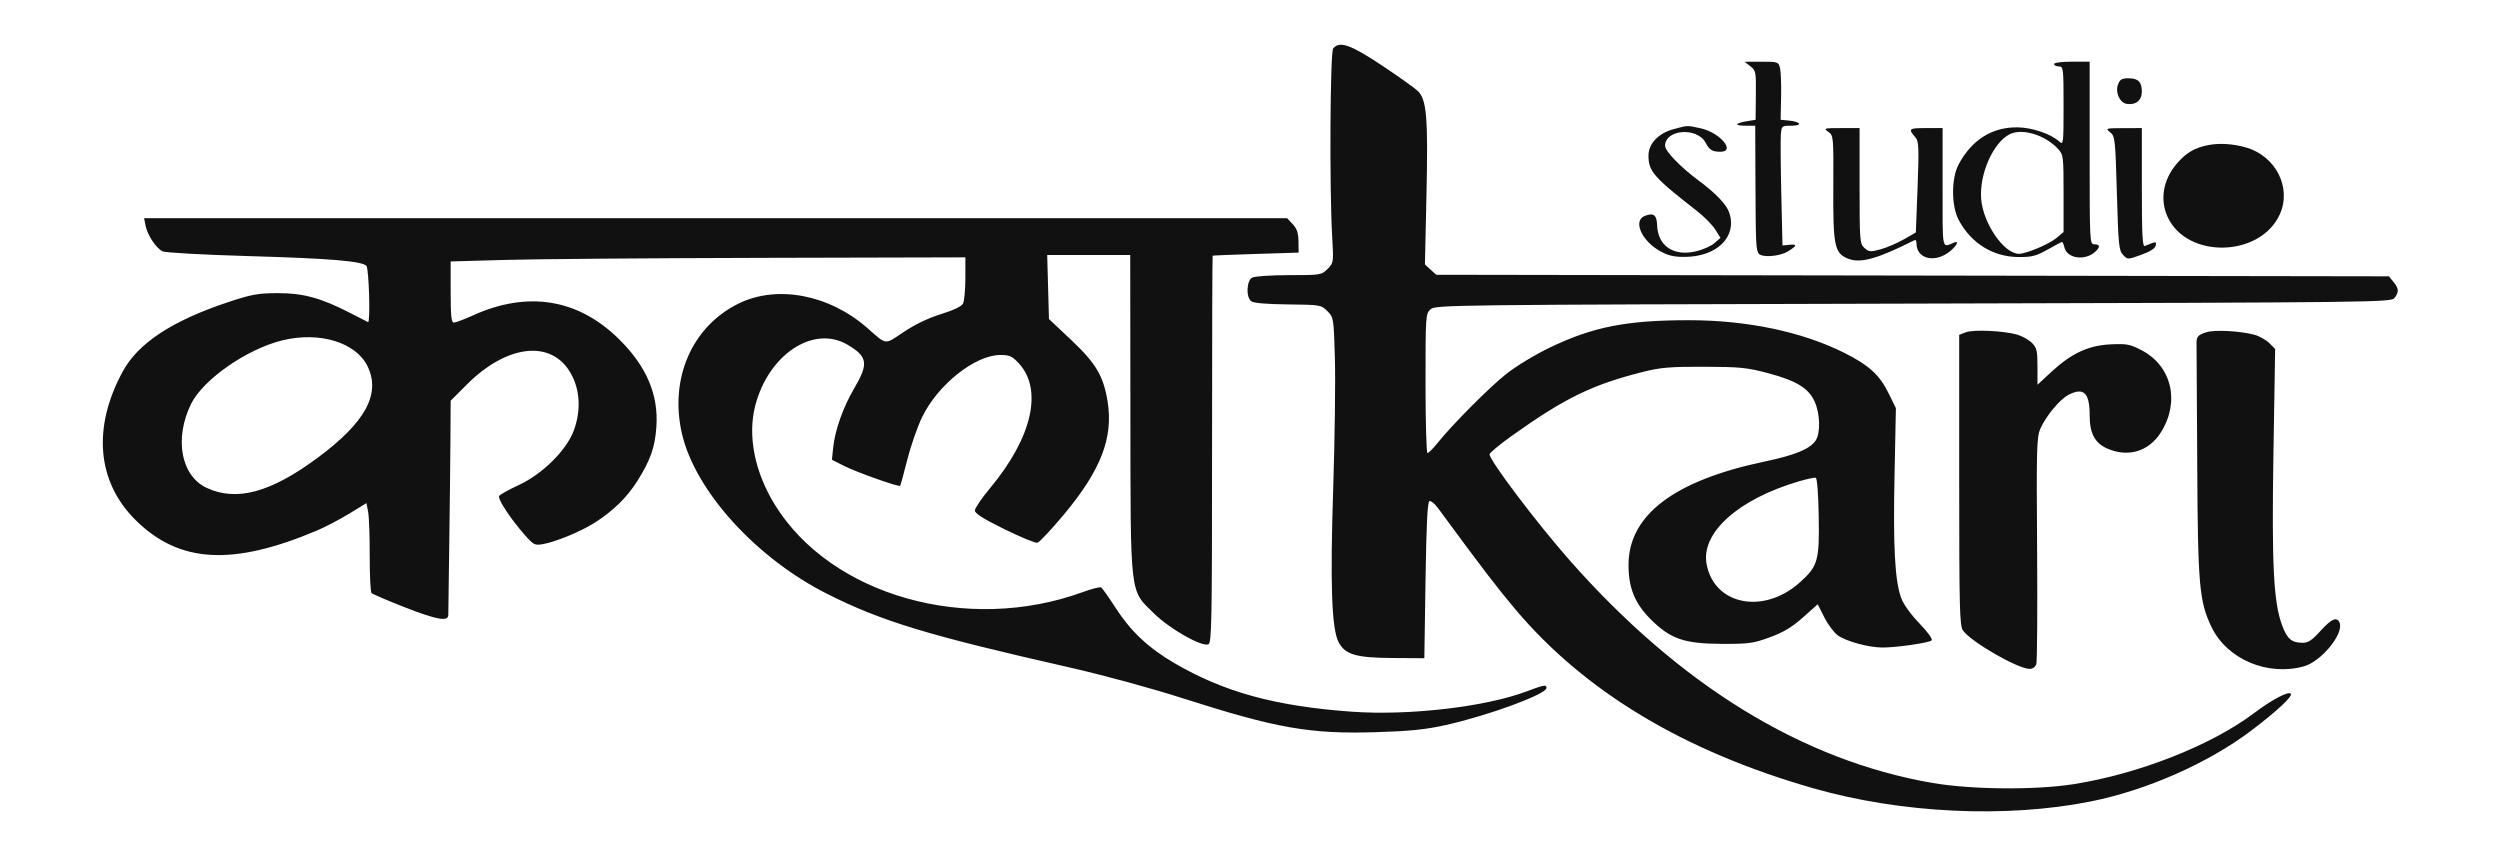
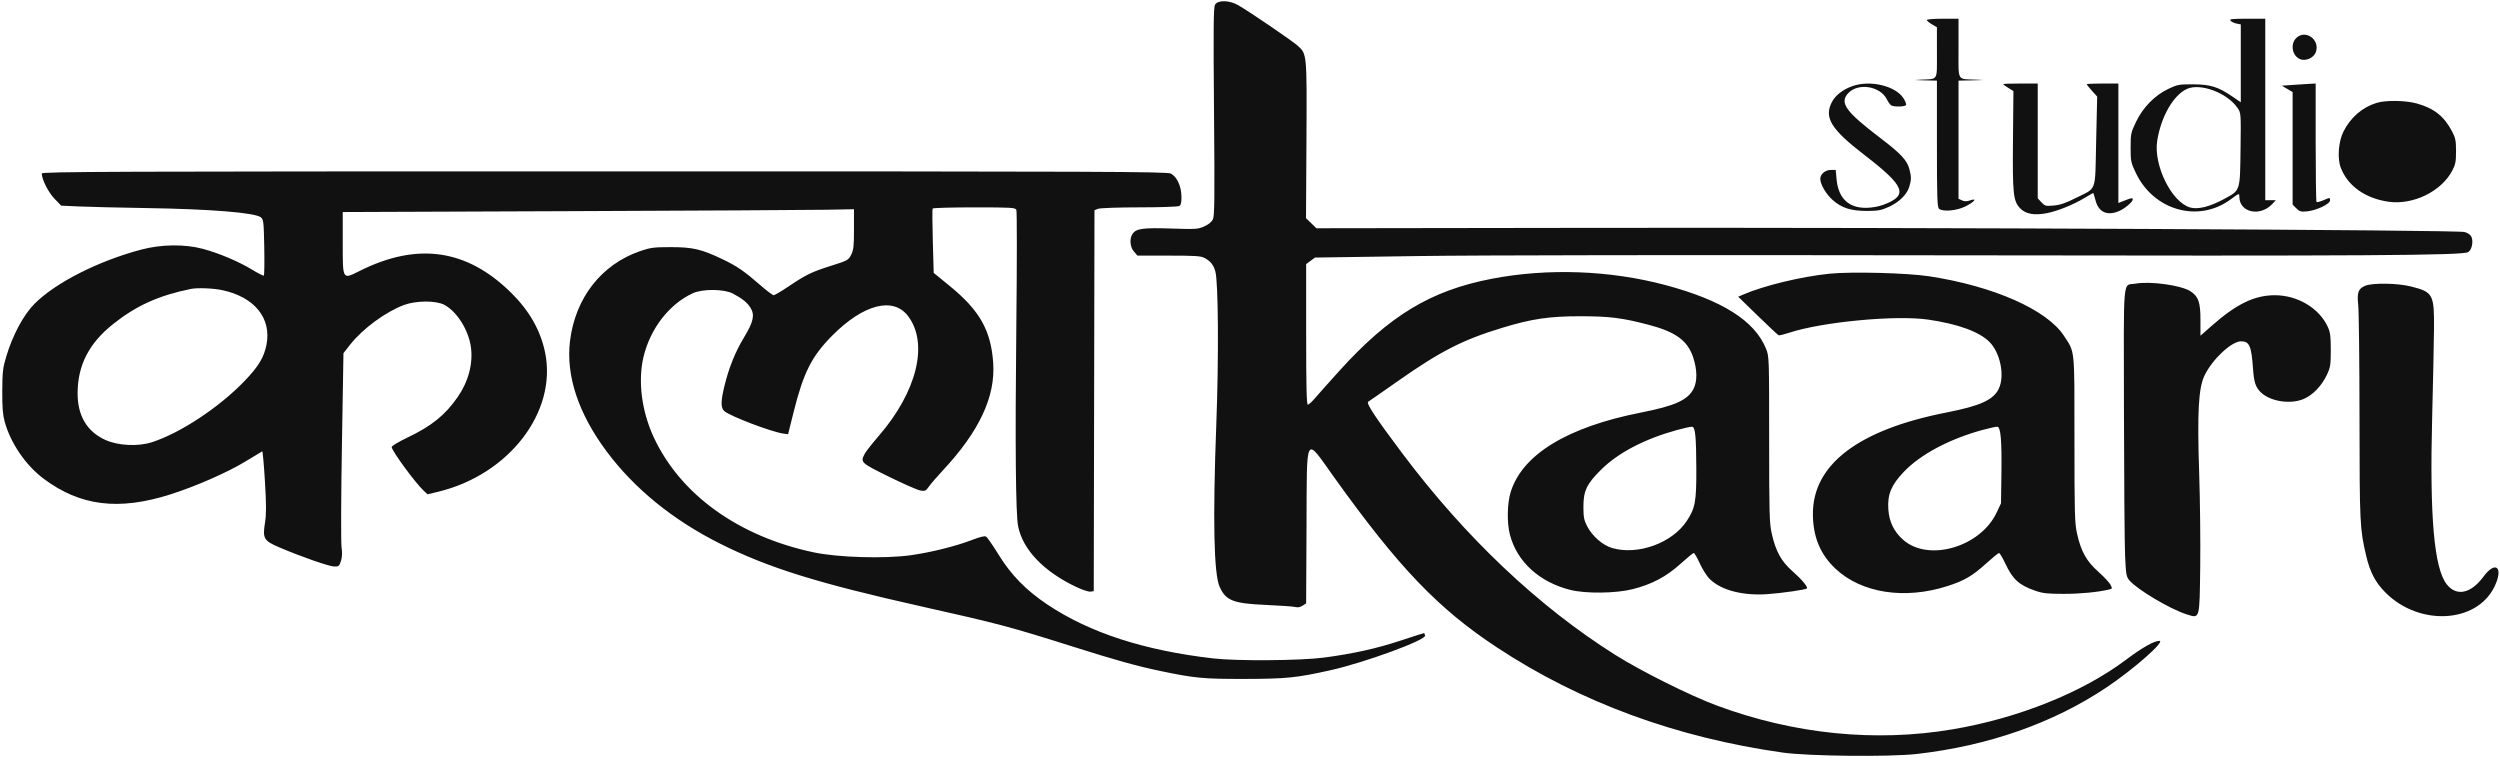
- <svg xmlns="http://www.w3.org/2000/svg" width="1054" height="361" viewBox="0 0 1054 361" version="1.1">
-   <path d="M 562.071 20.414 C 560.778 21.973, 560.466 79.244, 561.640 99.654 C 562.277 110.713, 562.260 110.831, 559.686 113.404 C 557.147 115.944, 556.799 116, 543.480 116 C 535.994 116, 528.998 116.466, 527.934 117.035 C 525.558 118.307, 525.234 125.120, 527.462 126.969 C 528.433 127.774, 533.638 128.236, 542.940 128.341 C 556.697 128.497, 557.005 128.549, 559.623 131.168 C 562.262 133.807, 562.296 134.022, 562.791 151.168 C 563.067 160.701, 562.744 185.375, 562.073 206 C 560.765 246.223, 561.422 265.047, 564.329 270.669 C 567.064 275.958, 571.653 277.324, 587 277.418 L 600.500 277.500 601 244.583 C 601.360 220.910, 601.825 211.557, 602.659 211.280 C 603.296 211.068, 604.910 212.380, 606.246 214.197 C 625.053 239.771, 630.725 247.193, 638.843 256.845 C 668.024 291.540, 709.987 316.753, 764.500 332.343 C 801.499 342.925, 845.793 345.023, 881.500 337.886 C 904.979 333.193, 930.926 321.749, 949 308.116 C 959.844 299.937, 966.791 293.458, 965.790 292.456 C 964.684 291.351, 957.790 295.009, 950.180 300.740 C 932.211 314.271, 901.548 326.325, 874.192 330.610 C 857.971 333.151, 831.037 332.907, 814.619 330.070 C 759.800 320.599, 708.034 288.780, 661.573 236 C 647.760 220.308, 628 194.146, 628 191.549 C 628 190.933, 632.163 187.463, 637.250 183.837 C 659.857 167.724, 671.275 162.164, 692.935 156.723 C 700.091 154.926, 704.297 154.581, 718.500 154.627 C 733.615 154.675, 736.601 154.975, 745.434 157.330 C 757.376 160.513, 762.474 163.628, 765.057 169.316 C 767.391 174.457, 767.580 182.727, 765.434 185.791 C 762.916 189.385, 756.794 191.884, 743.793 194.624 C 705.834 202.625, 686.677 217.150, 686.586 238 C 686.543 247.777, 689.209 254.369, 695.917 261.077 C 704.230 269.390, 710.042 271.395, 726 271.454 C 737.322 271.496, 739.228 271.232, 746.229 268.656 C 751.958 266.548, 755.561 264.382, 760.153 260.285 L 766.347 254.758 769.145 260.290 C 770.684 263.333, 773.250 266.754, 774.849 267.892 C 778.388 270.412, 787.907 273, 793.638 273 C 799.643 273, 813.334 271.011, 814.390 269.984 C 814.903 269.486, 812.684 266.415, 809.162 262.748 C 805.402 258.831, 802.439 254.666, 801.475 251.938 C 798.876 244.584, 798.126 230.537, 798.732 200.560 L 799.309 172.069 796.105 165.561 C 792.401 158.037, 787.804 153.880, 777.500 148.736 C 759.665 139.832, 736.614 135, 711.973 135 C 685.761 135, 671.534 137.804, 653.374 146.549 C 647.047 149.596, 639.066 154.445, 634.874 157.788 C 627.615 163.578, 612.344 178.956, 605.937 186.928 C 604.138 189.168, 602.291 191, 601.833 191 C 601.375 191, 601 177.795, 601 161.655 C 601 133.093, 601.056 132.259, 603.105 130.405 C 605.156 128.548, 610.336 128.487, 806.686 128 C 1004.671 127.509, 1008.186 127.466, 1009.581 125.559 C 1011.467 122.979, 1011.372 121.681, 1009.088 118.861 L 1007.177 116.500 806.338 116.170 L 605.500 115.841 603.126 113.670 L 600.752 111.500 601.402 82 C 602.115 49.569, 601.485 41.994, 597.768 38.370 C 596.521 37.154, 589.692 32.298, 582.592 27.579 C 569.328 18.763, 564.764 17.169, 562.071 20.414 M 737.940 27.920 C 740.265 29.707, 740.376 30.289, 740.269 40.148 L 740.157 50.500 736.568 51.094 C 731.386 51.952, 730.982 53, 735.833 53 L 740 53 740.099 76.750 C 740.207 102.589, 740.315 105.082, 741.396 106.831 C 742.553 108.703, 750.163 108.198, 753.750 106.011 C 757.722 103.589, 757.857 102.835, 754.250 103.212 L 751.500 103.500 751 82 C 750.725 70.175, 750.640 58.813, 750.810 56.750 C 751.115 53.071, 751.199 53, 755.260 53 C 760.145 53, 759.248 51.308, 754.106 50.821 L 750.712 50.500 750.912 40.896 C 751.022 35.614, 750.812 30.101, 750.447 28.646 C 749.806 26.091, 749.538 26.001, 742.642 26.022 L 735.500 26.044 737.940 27.920 M 866 27 C 866 27.550, 866.900 28, 868 28 C 869.920 28, 870 28.667, 870 44.655 C 870 60.583, 869.922 61.239, 868.213 59.693 C 864.558 56.385, 856.758 53.747, 850.457 53.688 C 839.788 53.587, 831.203 59.036, 825.725 69.384 C 822.622 75.247, 822.649 86.803, 825.780 92.723 C 830.987 102.570, 840.261 108.313, 851.054 108.374 C 856.622 108.406, 858.463 107.929, 863.289 105.206 C 866.413 103.443, 869.153 102, 869.376 102 C 869.600 102, 870.051 103.068, 870.379 104.373 C 871.537 108.989, 878.897 110.049, 883.250 106.227 C 885.558 104.200, 885.465 103, 883 103 C 881.035 103, 881 102.333, 881 64.500 L 881 26 873.500 26 C 869.167 26, 866 26.422, 866 27 M 892.965 35.592 C 891.685 38.958, 893.700 43.383, 896.708 43.813 C 900.474 44.351, 903 42.284, 903 38.665 C 903 34.520, 901.464 33, 897.275 33 C 894.617 33, 893.753 33.520, 892.965 35.592 M 705.534 54.468 C 699.183 56.172, 695 60.579, 695 65.565 C 695 72.238, 697.076 74.616, 715.387 88.916 C 718.498 91.345, 722.012 94.901, 723.196 96.818 L 725.350 100.302 722.712 102.571 C 721.262 103.819, 717.685 105.375, 714.764 106.028 C 705.520 108.097, 698.977 103.636, 698.652 95.043 C 698.483 90.593, 697.204 89.592, 693.491 91.003 C 688.315 92.971, 692.049 101.552, 699.988 105.935 C 703.353 107.792, 705.832 108.355, 710.449 108.308 C 723.956 108.171, 732.390 99.773, 729.083 89.753 C 727.912 86.203, 723.522 81.590, 716 76.003 C 708.365 70.332, 702 63.712, 702 61.443 C 702 54.507, 715.553 53.493, 719.069 60.165 C 720.671 63.204, 721.903 63.966, 725.250 63.985 C 732.025 64.022, 725.154 55.842, 716.929 54.078 C 711.025 52.812, 711.802 52.785, 705.534 54.468 M 770.792 55.567 C 772.999 57.112, 773.028 57.439, 772.918 78.867 C 772.791 103.575, 773.420 106.689, 779.013 109.006 C 784.262 111.180, 791.379 109.215, 807.250 101.212 C 807.663 101.004, 808 101.671, 808 102.694 C 808 108.737, 814.914 110.890, 821.025 106.750 C 824.420 104.450, 826.493 101.185, 823.886 102.245 C 818.578 104.402, 819 106.402, 819 79.107 L 819 54 811.941 54 C 804.597 54, 804.362 54.234, 807.741 58.177 C 808.938 59.574, 809.056 63.032, 808.451 78.932 L 807.724 98.011 802.590 100.948 C 799.767 102.564, 795.349 104.449, 792.773 105.138 C 788.566 106.264, 787.882 106.203, 786.045 104.540 C 784.092 102.773, 784 101.597, 784 78.345 L 784 54 776.277 54 C 768.981 54, 768.678 54.086, 770.792 55.567 M 889.646 55.772 C 891.696 57.422, 891.823 58.580, 892.477 81.500 C 893.101 103.344, 893.336 105.679, 895.097 107.488 C 897.028 109.472, 897.044 109.472, 902.766 107.414 C 906.492 106.075, 908.623 104.715, 908.851 103.530 C 909.206 101.689, 909.172 101.691, 904.250 103.703 C 903.270 104.104, 903 98.798, 903 79.107 L 903 54 895.250 54.022 C 887.744 54.044, 887.568 54.099, 889.646 55.772 M 847.267 56.605 C 840.237 60.146, 834.331 73.685, 835.275 84.096 C 836.213 94.444, 844.940 107, 851.195 107 C 854.259 107, 863.941 102.920, 867.016 100.333 L 870 97.822 870 81.557 C 870 65.824, 869.922 65.208, 867.626 62.731 C 862.184 56.858, 852.530 53.954, 847.267 56.605 M 931.326 61.110 C 925.438 62.182, 921.730 64.329, 917.761 68.966 C 911.958 75.746, 910.510 84.176, 913.890 91.500 C 922.050 109.180, 952.757 108.530, 961.104 90.500 C 966.285 79.309, 959.576 65.844, 947 62.193 C 941.722 60.661, 935.976 60.264, 931.326 61.110 M 61.393 95.214 C 62.175 99.126, 65.763 104.552, 68.492 105.950 C 69.629 106.533, 85.461 107.411, 105 107.975 C 138.938 108.955, 152.474 110.074, 154.465 112.065 C 155.555 113.155, 156.224 136.301, 155.150 135.792 C 154.792 135.622, 151.350 133.863, 147.500 131.882 C 135.292 125.602, 127.721 123.542, 117 123.584 C 108.743 123.616, 106.014 124.115, 96.148 127.394 C 72.671 135.196, 58.290 144.637, 51.814 156.500 C 38.868 180.215, 40.847 203.167, 57.233 219.334 C 75.609 237.466, 98.047 238.724, 133.737 223.625 C 137.167 222.173, 143.242 218.990, 147.237 216.550 L 154.500 212.114 155.208 215.807 C 155.597 217.838, 155.895 226.188, 155.870 234.362 C 155.845 242.536, 156.201 249.595, 156.662 250.048 C 157.123 250.502, 163.312 253.151, 170.416 255.936 C 184.223 261.349, 188.997 262.200, 189.004 259.250 C 189.006 258.288, 189.190 244.675, 189.412 229 C 189.634 213.325, 189.857 193.397, 189.908 184.716 L 190 168.931 196.793 162.138 C 213.112 145.819, 231.153 143.200, 239.716 155.906 C 244.469 162.960, 245.275 172.518, 241.880 181.591 C 238.766 189.913, 228.653 199.904, 218.678 204.513 C 214.517 206.436, 210.813 208.493, 210.447 209.086 C 209.699 210.296, 215.175 218.645, 221.221 225.514 C 224.937 229.735, 225.467 230.006, 228.857 229.409 C 234.379 228.438, 244.869 224.099, 250.779 220.343 C 258.509 215.430, 264.450 209.595, 268.799 202.643 C 274.267 193.905, 276.130 188.574, 276.732 179.950 C 277.676 166.408, 272.576 154.436, 260.989 142.996 C 243.734 125.961, 222.479 122.508, 199.369 132.987 C 195.714 134.644, 192.111 136, 191.362 136 C 190.283 136, 190 133.319, 190 123.112 L 190 110.224 213.250 109.571 C 226.037 109.212, 274.863 108.824, 321.750 108.709 L 407 108.500 407 117.316 C 407 122.164, 406.548 126.975, 405.997 128.006 C 405.366 129.184, 401.926 130.825, 396.747 132.418 C 391.504 134.031, 385.787 136.769, 381.053 139.936 C 372.775 145.473, 373.999 145.603, 365.677 138.297 C 349.584 124.170, 327.606 119.997, 311.373 127.987 C 291.660 137.691, 282.112 159.737, 287.549 183 C 293.183 207.109, 318.880 235.384, 348.822 250.421 C 371.892 262.006, 391.014 267.807, 451.007 281.418 C 465.088 284.613, 485.476 290.169, 498.934 294.479 C 538.185 307.049, 552.283 309.526, 579.845 308.696 C 594.446 308.255, 600.893 307.600, 609.513 305.680 C 627.503 301.674, 652 292.669, 652 290.063 C 652 288.538, 651.023 288.704, 643.603 291.497 C 626.195 298.050, 594.009 301.783, 569.895 300.048 C 537.578 297.722, 515.946 291.780, 494.920 279.453 C 484.109 273.115, 476.717 266.154, 470.378 256.342 C 467.479 251.855, 464.717 247.943, 464.240 247.648 C 463.763 247.354, 460.252 248.251, 456.437 249.643 C 407.864 267.361, 350.439 251.116, 326.781 212.966 C 318.194 199.118, 315.127 183.816, 318.391 171.105 C 323.941 149.488, 342.905 136.894, 357.248 145.300 C 365.789 150.305, 366.278 153.290, 360.234 163.545 C 355.494 171.588, 352.037 181.279, 351.272 188.667 L 350.737 193.833 355.882 196.440 C 361.072 199.070, 378.937 205.406, 379.504 204.818 C 379.672 204.643, 381.001 199.775, 382.457 194 C 383.913 188.225, 386.720 180.125, 388.696 176 C 395.286 162.243, 411.070 149.667, 421.747 149.667 C 425.698 149.667, 426.743 150.144, 429.580 153.239 C 439.784 164.373, 435.109 184.594, 417.434 205.768 C 413.895 210.008, 411 214.264, 411 215.227 C 411 216.472, 414.582 218.736, 423.418 223.077 C 430.248 226.433, 436.520 229.026, 437.356 228.839 C 438.193 228.653, 443.197 223.325, 448.477 217 C 464.126 198.254, 469.416 184.626, 466.975 169.345 C 465.253 158.565, 462.066 153.176, 451.562 143.281 L 442.240 134.500 441.870 121 L 441.500 107.500 459 107.500 L 476.500 107.500 476.574 174 C 476.660 252.422, 476.202 248.513, 486.492 258.602 C 493.162 265.142, 506.565 272.765, 509.449 271.658 C 510.833 271.127, 511 262.281, 511 189.531 C 511 144.689, 511.113 107.914, 511.250 107.809 C 511.387 107.703, 519.600 107.366, 529.500 107.059 L 547.500 106.500 547.438 101.765 C 547.392 98.219, 546.782 96.397, 545.014 94.515 L 542.651 92 301.701 92 L 60.750 92 61.393 95.214 M 828.750 140.095 L 826 141.167 826 202.361 C 826 256.156, 826.188 263.824, 827.558 265.780 C 830.919 270.577, 850.721 281.997, 855.683 281.999 C 857.007 282, 858.122 281.192, 858.517 279.945 C 858.876 278.815, 859.023 256.877, 858.844 231.195 C 858.544 188.325, 858.662 184.179, 860.280 180.577 C 862.636 175.334, 868.486 168.317, 872.030 166.484 C 878.494 163.142, 881 165.547, 881 175.097 C 881 182.596, 883.129 186.703, 888.212 189.010 C 897.031 193.013, 905.869 190.430, 910.990 182.355 C 919.156 169.479, 915.662 154.364, 902.983 147.709 C 898.095 145.144, 896.687 144.868, 890 145.168 C 880.587 145.591, 873.363 148.918, 864.952 156.705 L 859 162.215 859 154.562 C 859 147.842, 858.711 146.620, 856.628 144.537 C 855.323 143.232, 852.510 141.668, 850.378 141.062 C 844.641 139.430, 831.915 138.861, 828.750 140.095 M 930.299 140.049 C 926.597 141.186, 925.966 141.947, 926.063 145.161 C 926.102 146.447, 926.232 168.875, 926.352 195 C 926.590 246.921, 927.192 253.740, 932.495 264.580 C 939.059 277.996, 956.076 285.161, 971.321 280.928 C 978.607 278.905, 988.187 267.256, 986.398 262.595 C 985.338 259.833, 982.952 260.837, 978.310 266 C 974.830 269.871, 973.143 271, 970.842 271 C 966.181 271, 964.300 269.417, 962.158 263.694 C 958.518 253.963, 957.719 238.085, 958.490 190.806 L 959.202 147.112 956.716 144.625 C 955.349 143.258, 952.491 141.676, 950.365 141.111 C 944.377 139.518, 933.843 138.961, 930.299 140.049 M 119.142 143.466 C 104.140 147.095, 85.591 160.004, 80.538 170.332 C 73.376 184.972, 76.319 200.687, 87.165 205.706 C 99.797 211.552, 114.177 207.638, 133.964 192.967 C 154.082 178.050, 160.605 166.079, 154.965 154.427 C 150.093 144.363, 134.791 139.681, 119.142 143.466 M 758.500 202.909 C 732.854 210.427, 717.019 224.626, 719.504 237.875 C 722.754 255.197, 743.695 259.209, 758.945 245.431 C 766.428 238.670, 767.089 236.338, 766.775 217.824 C 766.610 208.124, 766.100 201.562, 765.500 201.407 C 764.950 201.266, 761.800 201.942, 758.500 202.909" stroke="none" fill="#111111" fill-rule="evenodd" />
+ <svg xmlns="http://www.w3.org/2000/svg" width="1736" height="526" viewBox="0 0 1736 526" version="1.1">
+   <path d="M 843.727 3.250 C 842.651 5.083, 842.519 18.841, 843.011 77.500 C 843.514 137.540, 843.385 149.971, 842.236 152.338 C 841.366 154.129, 839.139 155.936, 836.197 157.237 C 831.857 159.157, 830.287 159.257, 813.394 158.695 C 793.872 158.046, 789.032 158.688, 786.529 162.261 C 784.177 165.620, 784.590 171.412, 787.415 174.694 L 789.831 177.500 811.665 177.500 C 830.062 177.500, 833.973 177.759, 836.502 179.148 C 840.704 181.453, 842.621 183.866, 843.936 188.500 C 846.007 195.798, 846.343 248.379, 844.613 294.220 C 842.096 360.895, 842.864 398.470, 846.928 407.500 C 851.257 417.119, 856.362 419.092, 879.500 420.086 C 889.400 420.511, 898.512 421.168, 899.748 421.546 C 901.162 421.978, 902.921 421.626, 904.489 420.599 L 906.982 418.965 907.241 366.355 C 907.570 299.491, 905.798 302.660, 926.614 331.711 C 971.371 394.172, 998.602 422.605, 1039.500 449.579 C 1097.142 487.596, 1163.930 512.164, 1238 522.598 C 1255.872 525.116, 1312.164 525.697, 1331 523.559 C 1380.679 517.920, 1425.552 502.194, 1462.641 477.425 C 1481.431 464.877, 1504.025 444.987, 1499.462 445.010 C 1495.751 445.028, 1487.478 449.728, 1476.051 458.309 C 1446 480.875, 1401.388 498.755, 1355.992 506.428 C 1302.251 515.511, 1245.900 509.843, 1192.229 489.956 C 1173.738 483.105, 1139.816 466.195, 1121.711 454.805 C 1068.264 421.177, 1017.371 372.993, 973.518 314.500 C 954.911 289.681, 948.458 279.887, 950.089 278.939 C 950.865 278.488, 959.825 272.261, 970 265.101 C 1000.111 243.911, 1015.650 235.958, 1043.324 227.573 C 1063.840 221.357, 1075.846 219.590, 1097.500 219.602 C 1117.627 219.613, 1126.514 220.727, 1144.777 225.528 C 1163.711 230.506, 1171.923 236.530, 1175.778 248.272 C 1178.575 256.795, 1178.666 264.775, 1176.023 269.956 C 1172.024 277.793, 1163.091 281.833, 1139.470 286.483 C 1088.336 296.550, 1057.059 315.643, 1049.009 341.705 C 1046.563 349.627, 1046.329 363.002, 1048.492 371.307 C 1053.374 390.052, 1068.998 404.307, 1090.528 409.659 C 1101.166 412.304, 1121.862 412.066, 1133.500 409.166 C 1146.916 405.823, 1157.031 400.492, 1166.865 391.580 C 1171.466 387.411, 1175.640 384, 1176.141 384 C 1176.641 384, 1178.538 387.264, 1180.356 391.254 C 1182.175 395.244, 1185.198 400.044, 1187.074 401.921 C 1194.936 409.782, 1209.923 413.760, 1227.224 412.577 C 1237.244 411.892, 1253.831 409.502, 1254.717 408.616 C 1255.644 407.689, 1251.005 402.174, 1244.483 396.448 C 1236.896 389.786, 1233.035 382.726, 1230.294 370.500 C 1228.682 363.313, 1228.500 356.654, 1228.500 305 C 1228.500 247.767, 1228.490 247.474, 1226.262 242 C 1218.412 222.708, 1195.814 208.450, 1156.428 197.938 C 1117.816 187.634, 1074.520 186.089, 1035.620 193.627 C 993.356 201.817, 964.665 219.196, 929.920 257.653 C 922.539 265.822, 914.882 274.417, 912.904 276.753 C 910.926 279.089, 908.789 281, 908.154 281 C 907.298 281, 907 268.407, 907 232.188 L 907 183.376 910.060 181.114 L 913.121 178.851 983.810 177.818 C 1027.414 177.182, 1169.066 176.980, 1353.500 177.292 C 1644.921 177.785, 1709.537 177.389, 1713.844 175.083 C 1716.373 173.730, 1717.678 167.783, 1716.172 164.477 C 1715.483 162.966, 1713.718 161.744, 1711.296 161.103 C 1705.813 159.652, 1333.997 157.887, 1104.306 158.222 L 914.112 158.500 910.503 155.002 L 906.893 151.504 907.197 97.502 C 907.534 37.445, 907.541 37.526, 901.240 31.840 C 897.420 28.391, 868.199 8.468, 859.912 3.661 C 853.755 0.090, 845.700 -0.115, 843.727 3.250 M 1338 13.901 C 1338 14.397, 1339.575 15.732, 1341.500 16.867 L 1345 18.933 1345 36.447 C 1345 56.557, 1346.072 54.720, 1334 55.302 C 1328.325 55.575, 1328.610 55.639, 1336.250 55.807 L 1345 56 1345 99.878 C 1345 137.362, 1345.215 143.934, 1346.477 144.981 C 1349.187 147.230, 1358.829 146.342, 1364.894 143.286 C 1371.155 140.130, 1373.269 137.313, 1367.997 139.151 C 1365.703 139.951, 1364.184 139.949, 1362.422 139.146 L 1360 138.043 1360 97.021 L 1360 56 1369.750 55.801 C 1378.735 55.618, 1378.912 55.579, 1372 55.298 C 1358.702 54.759, 1360 57.118, 1360 33.481 L 1360 13 1349 13 C 1342.950 13, 1338 13.406, 1338 13.901 M 1548.900 14.379 C 1549.530 15.138, 1551.385 16.027, 1553.022 16.354 L 1556 16.950 1556 43.983 L 1556 71.015 1550.250 67.091 C 1540.286 60.291, 1534.964 58.624, 1523 58.558 C 1513.186 58.504, 1512.056 58.710, 1505.698 61.722 C 1496.259 66.193, 1488.059 74.575, 1483.228 84.692 C 1479.693 92.096, 1479.500 93.018, 1479.500 102.500 C 1479.500 111.937, 1479.705 112.928, 1483.136 120.115 C 1495.614 146.242, 1526.599 154.912, 1548.879 138.510 C 1554.975 134.022, 1555 134.015, 1555 136.598 C 1555 147.598, 1569.387 150.734, 1577.924 141.595 L 1580.349 139 1576.674 139 L 1573 139 1573 76 L 1573 13 1560.378 13 C 1549.761 13, 1547.937 13.219, 1548.900 14.379 M 1594.455 26.455 C 1590.194 30.715, 1591.714 38.810, 1597.201 41.083 C 1601.024 42.667, 1606.579 40.236, 1608.064 36.332 C 1611.360 27.662, 1600.864 20.045, 1594.455 26.455 M 1286.332 59.792 C 1279.540 62.217, 1274.447 66.204, 1271.991 71.018 C 1266.536 81.710, 1271.518 89.781, 1294.500 107.486 C 1322.910 129.371, 1325.347 135.538, 1308.167 142.074 C 1304.624 143.422, 1300.041 144.265, 1295.940 144.322 C 1283.697 144.492, 1276.544 137.635, 1275.323 124.556 L 1274.711 118 1271.355 118 C 1267.472 118, 1264 120.919, 1264 124.184 C 1264 128.004, 1268.018 134.846, 1272.663 138.935 C 1278.927 144.448, 1285.443 146.507, 1296.500 146.468 C 1304.234 146.440, 1306.381 146.033, 1311.762 143.576 C 1318.973 140.283, 1324.401 134.821, 1325.928 129.321 C 1327.266 124.501, 1327.262 122.926, 1325.896 117.501 C 1324.361 111.405, 1319.950 106.669, 1305.756 95.877 C 1281.588 77.502, 1277.201 71.391, 1283.389 64.715 C 1290.248 57.314, 1305.580 59.725, 1310.203 68.932 C 1311.140 70.798, 1312.490 72.694, 1313.203 73.147 C 1315.082 74.338, 1322.767 74.186, 1323.536 72.942 C 1323.895 72.361, 1323.045 70.155, 1321.646 68.041 C 1316.024 59.545, 1298.494 55.450, 1286.332 59.792 M 1391 58.418 C 1391 58.649, 1392.602 59.827, 1394.560 61.037 L 1398.119 63.237 1397.810 97.368 C 1397.465 135.322, 1397.967 139.813, 1403.125 144.972 C 1406.806 148.652, 1412.875 149.674, 1421.298 148.033 C 1428.753 146.580, 1439.667 142.175, 1447.504 137.456 C 1450.660 135.555, 1453.371 134, 1453.529 134 C 1453.686 134, 1454.403 136.293, 1455.121 139.095 C 1457.223 147.295, 1463.142 150.063, 1471.282 146.652 C 1475.458 144.902, 1481 140.210, 1481 138.426 C 1481 137.307, 1480.006 137.421, 1476 139 L 1471 140.971 1471 99.485 L 1471 58 1460 58 C 1453.950 58, 1449 58.224, 1449 58.497 C 1449 58.771, 1450.638 60.807, 1452.639 63.022 L 1456.278 67.050 1455.566 98.275 C 1454.741 134.439, 1456.364 129.962, 1441.326 137.548 C 1434.557 140.963, 1430.579 142.319, 1426.151 142.720 C 1420.542 143.229, 1419.981 143.083, 1417.575 140.486 L 1415 137.708 1415 97.854 L 1415 58 1403 58 C 1396.400 58, 1391 58.188, 1391 58.418 M 1592.500 58.933 L 1584.500 59.500 1588.250 61.716 L 1592 63.933 1592 103.012 L 1592 142.091 1594.575 144.666 C 1596.794 146.885, 1597.800 147.178, 1601.871 146.786 C 1608.633 146.137, 1618 141.667, 1618 139.091 C 1618 137.084, 1617.971 137.083, 1613.592 138.961 C 1611.167 140, 1608.917 140.584, 1608.592 140.258 C 1608.266 139.933, 1608 121.292, 1608 98.833 L 1608 58 1604.250 58.183 C 1602.188 58.284, 1596.900 58.622, 1592.500 58.933 M 1518.491 61.806 C 1509.105 66.209, 1500.633 81.017, 1497.972 97.672 C 1495.272 114.575, 1507.871 140.249, 1520.733 144.054 C 1526.135 145.652, 1534.418 143.597, 1544.441 138.172 C 1555.783 132.033, 1555.445 133.056, 1555.829 103.678 C 1556.155 78.673, 1556.141 78.476, 1553.817 75.042 C 1546.670 64.481, 1527.834 57.423, 1518.491 61.806 M 1650.286 71.451 C 1640.339 74.559, 1632.362 81.440, 1627.371 91.214 C 1623.826 98.158, 1622.921 109.886, 1625.424 116.441 C 1630.252 129.081, 1642.369 137.738, 1658.500 140.071 C 1675.573 142.540, 1695.243 132.979, 1702.836 118.520 C 1705.084 114.240, 1705.472 112.248, 1705.472 105 C 1705.472 97.677, 1705.093 95.778, 1702.738 91.287 C 1697.187 80.702, 1690.196 75.172, 1678.144 71.830 C 1670.374 69.676, 1656.567 69.488, 1650.286 71.451 M 29 120.462 C 29 124.511, 33.606 133.633, 37.869 138.027 L 42.500 142.800 55 143.369 C 61.875 143.683, 82.800 144.181, 101.500 144.476 C 146.397 145.186, 177.146 147.678, 181.164 150.931 C 182.981 152.403, 183.168 154.064, 183.503 171.747 C 183.704 182.316, 183.560 191.152, 183.184 191.383 C 182.808 191.614, 179.125 189.746, 175 187.233 C 165.761 181.603, 152.254 175.886, 141 172.841 C 128.429 169.439, 112.143 169.609, 98.199 173.288 C 68.373 181.157, 38.433 196.355, 23.930 210.991 C 16.288 218.702, 8.840 232.596, 4.359 247.500 C 1.963 255.472, 1.645 258.213, 1.577 271.500 C 1.518 282.896, 1.920 288.021, 3.250 292.831 C 7.393 307.818, 17.827 323.083, 30.311 332.422 C 55.673 351.394, 82.306 354.715, 118.126 343.372 C 135.450 337.887, 157.445 328.279, 169.988 320.719 C 176.320 316.903, 181.769 313.621, 182.098 313.425 C 182.427 313.230, 183.265 322.536, 183.959 334.107 C 184.957 350.729, 184.967 356.785, 184.005 362.965 C 182.283 374.038, 183.116 375.455, 194.112 380.163 C 208.637 386.383, 228.317 393.252, 231.975 393.379 C 235.147 393.489, 235.559 393.169, 236.714 389.704 C 237.595 387.059, 237.731 384.025, 237.163 379.704 C 236.715 376.292, 236.832 344.641, 237.424 309.369 L 238.500 245.237 243.103 239.369 C 251.794 228.286, 267.760 216.531, 280.592 211.766 C 288.979 208.652, 302.808 208.612, 308.568 211.685 C 317.300 216.343, 325.314 229.070, 326.992 240.944 C 328.601 252.329, 325.295 264.910, 317.881 275.614 C 309.100 288.292, 299.766 295.816, 282.750 303.933 C 276.814 306.764, 272 309.674, 272 310.430 C 272 313.001, 288.439 335.413, 294.329 340.871 L 296.888 343.243 304.194 341.488 C 353.349 329.679, 386.897 286.142, 378.557 244.982 C 375.428 229.543, 367.600 215.755, 354.828 203.187 C 324.099 172.950, 289.829 168.046, 249.727 188.149 C 237.705 194.175, 238 194.667, 238 168.588 L 238 147.246 396.750 146.627 C 484.063 146.286, 563.938 145.845, 574.250 145.646 L 593 145.284 593 159.182 C 593 171.030, 592.710 173.648, 591.032 176.937 C 589.142 180.642, 588.601 180.940, 577.292 184.502 C 563.669 188.792, 559.799 190.668, 547.500 198.942 C 542.550 202.271, 537.935 204.997, 537.245 204.998 C 536.555 204.999, 532.730 202.157, 528.745 198.683 C 516.655 188.141, 511.932 184.887, 501.500 179.909 C 486.952 172.968, 480.966 171.588, 465.500 171.609 C 453.947 171.625, 451.610 171.933, 444.500 174.379 C 417.619 183.629, 399.491 206.850, 395.817 236.741 C 392.865 260.766, 401.608 287.142, 421.263 313.500 C 440.531 339.341, 467.280 361.090, 499.929 377.464 C 533.312 394.206, 567.718 404.947, 639.407 421.006 C 693.665 433.161, 701.149 435.147, 745.500 449.173 C 774.959 458.489, 789.701 462.588, 805.932 465.976 C 829.743 470.946, 835.712 471.504, 864.500 471.444 C 893.254 471.385, 900.261 470.674, 923.787 465.431 C 947.686 460.105, 990.719 444.316, 989.561 441.299 C 989.253 440.494, 989 439.732, 989 439.605 C 989 439.477, 981.913 441.728, 973.250 444.608 C 956.273 450.250, 940.086 453.865, 919.500 456.613 C 903.357 458.767, 858.981 459.112, 842.500 457.211 C 794.470 451.672, 756.687 439.410, 727.425 419.865 C 712.484 409.886, 702.177 399.354, 693.339 385.034 C 689.446 378.727, 685.604 373.153, 684.800 372.646 C 683.804 372.017, 680.728 372.731, 675.130 374.889 C 663.743 379.281, 646.492 383.584, 632.394 385.549 C 614.197 388.085, 581.876 387.126, 565 383.549 C 512.929 372.510, 472.651 343.585, 454.075 303.889 C 445.555 285.684, 442.843 264.574, 446.865 247.766 C 451.548 228.195, 464.710 211.188, 481 203.660 C 487.853 200.494, 502.825 200.614, 508.969 203.885 C 515.601 207.415, 518.889 210.085, 521.187 213.802 C 524.244 218.750, 523.183 223.498, 516.576 234.417 C 510.529 244.412, 505.991 255.741, 502.943 268.453 C 500.465 278.790, 500.457 283.198, 502.911 285.420 C 506.871 289.003, 536.372 300.197, 544.380 301.155 L 547.259 301.500 550.994 286.500 C 557.926 258.659, 563.577 247.451, 578 232.945 C 599.601 211.219, 620.207 205.917, 630.516 219.432 C 644.980 238.395, 636.813 271.941, 610.260 302.631 C 605.661 307.948, 601.246 313.558, 600.449 315.099 C 597.349 321.093, 597.601 321.331, 617.317 331.043 C 627.391 336.006, 637.226 340.325, 639.172 340.641 C 642.345 341.155, 642.953 340.868, 645.051 337.857 C 646.337 336.011, 650.720 330.929, 654.791 326.565 C 680.002 299.534, 691.290 275.422, 689.681 252.035 C 688.123 229.385, 680.306 215.570, 659.389 198.500 L 648.362 189.500 647.744 167.553 C 647.403 155.482, 647.349 145.245, 647.622 144.803 C 647.895 144.361, 660.901 144, 676.524 144 C 702.595 144, 704.998 144.144, 705.757 145.750 C 706.212 146.713, 706.204 182.825, 705.738 226 C 704.851 308.410, 705.288 357.112, 706.990 365.500 C 710.290 381.755, 724.766 396.864, 747.287 407.559 C 751.454 409.538, 755.906 411.009, 757.182 410.829 L 759.500 410.500 759.754 278.224 L 760.007 145.948 762.569 144.974 C 763.990 144.434, 776.789 143.993, 791.315 143.985 C 806.132 143.976, 818.151 143.556, 819 143.018 C 820.073 142.337, 820.471 140.421, 820.397 136.282 C 820.272 129.225, 817.216 122.680, 813.040 120.521 C 810.423 119.167, 767.101 119, 419.550 119 C 77.513 119, 29 119.182, 29 120.462 M 1270.500 190.052 C 1251.075 192.018, 1225.229 198.235, 1210.746 204.426 L 1206.991 206.030 1220.601 219.265 C 1228.087 226.544, 1234.612 232.650, 1235.103 232.832 C 1235.593 233.015, 1238.808 232.237, 1242.247 231.103 C 1265.331 223.492, 1316.511 218.651, 1339.050 221.947 C 1359.604 224.952, 1374.400 230.348, 1381.465 237.413 C 1388.931 244.878, 1392.173 260.619, 1388.095 269.599 C 1384.453 277.617, 1375.448 281.766, 1351.470 286.472 C 1290.422 298.454, 1258.750 322.578, 1258.875 357 C 1258.932 372.788, 1264.024 385.051, 1274.649 394.990 C 1292.749 411.922, 1322.752 416.520, 1352.500 406.920 C 1364.096 403.179, 1369.760 399.847, 1379.385 391.105 C 1383.687 387.197, 1387.622 384, 1388.129 384 C 1388.636 384, 1390.582 387.262, 1392.454 391.250 C 1397.635 402.288, 1401.930 406.230, 1413 410.104 C 1418.522 412.036, 1421.531 412.379, 1433 412.381 C 1444.641 412.382, 1456.710 411.219, 1464.723 409.323 C 1466.817 408.827, 1466.862 408.634, 1465.498 405.996 C 1464.701 404.456, 1460.881 400.380, 1457.009 396.938 C 1448.819 389.659, 1445.085 382.950, 1442.294 370.500 C 1440.682 363.313, 1440.500 356.654, 1440.500 305 C 1440.500 240.735, 1440.939 245.032, 1433.152 233.121 C 1421.343 215.062, 1384.401 198.739, 1339.809 191.877 C 1324.575 189.534, 1285.736 188.511, 1270.500 190.052 M 1482.830 196.965 C 1473.832 198.596, 1474.708 188.838, 1474.872 285.616 C 1474.951 332.852, 1475.305 377.958, 1475.658 385.851 C 1476.240 398.879, 1476.513 400.456, 1478.611 402.949 C 1483.984 409.335, 1506.933 422.985, 1518.340 426.581 C 1527.695 429.530, 1527.355 430.705, 1527.831 393.750 C 1528.052 376.563, 1527.732 347.425, 1527.119 329 C 1525.684 285.852, 1526.606 269.320, 1530.942 260.500 C 1536.466 249.264, 1549.645 237, 1556.196 237 C 1561.973 237, 1563.388 240.204, 1564.471 255.745 C 1565.118 265.017, 1566.148 268.441, 1569.317 271.847 C 1575.644 278.650, 1590.211 281.116, 1599.771 277.003 C 1606.093 274.284, 1612.247 267.838, 1615.840 260.175 C 1618.237 255.061, 1618.500 253.363, 1618.500 243 C 1618.500 233.324, 1618.157 230.758, 1616.339 226.824 C 1610.361 213.889, 1595.344 204.981, 1579.568 205.012 C 1565.475 205.039, 1552.973 211.105, 1535.780 226.254 L 1528 233.110 1527.998 222.305 C 1527.997 209.956, 1526.640 205.969, 1521.206 202.340 C 1514.891 198.122, 1493.202 195.084, 1482.830 196.965 M 1642.329 198.458 C 1637.512 200.553, 1636.603 203.119, 1637.556 211.930 C 1638.006 216.094, 1638.403 251.225, 1638.437 290 C 1638.503 363.496, 1638.685 367.284, 1643.035 385.798 C 1645.749 397.345, 1649.479 404.464, 1656.500 411.498 C 1679.812 434.850, 1719.401 432.898, 1731.953 407.778 C 1738.740 394.196, 1733.166 388.709, 1724.500 400.439 C 1715.758 412.272, 1705.757 414.352, 1699.006 405.743 C 1690.210 394.527, 1687.082 358.596, 1688.894 289.591 C 1689.502 266.441, 1690.073 239.175, 1690.162 229 C 1690.380 204.302, 1689.622 202.868, 1674.295 198.948 C 1665.059 196.585, 1647.260 196.313, 1642.329 198.458 M 132.500 200.641 C 110.167 205.203, 94.693 212.196, 78.552 225.023 C 61.787 238.346, 53.954 253.588, 53.887 273.022 C 53.832 288.684, 60.446 299.786, 73.256 305.534 C 82.156 309.529, 95.877 310.182, 105.509 307.071 C 125.366 300.655, 152.404 282.756, 170 264.378 C 179.492 254.464, 183.228 248.298, 184.995 239.631 C 188.772 221.105, 176.833 206.250, 154.335 201.483 C 147.946 200.129, 137.060 199.709, 132.500 200.641 M 1164.538 298.593 C 1142.086 304.778, 1123.823 314.296, 1111.948 326 C 1101.794 336.009, 1099.492 340.825, 1099.524 352 C 1099.544 359.248, 1099.942 361.255, 1102.227 365.623 C 1105.740 372.343, 1112.939 378.607, 1119.328 380.505 C 1137.131 385.792, 1161.042 377.191, 1171.235 361.832 C 1177.166 352.897, 1178.010 348.321, 1177.926 325.568 C 1177.842 302.855, 1177.218 296.623, 1175 296.325 C 1174.175 296.214, 1169.467 297.235, 1164.538 298.593 M 1376.500 298.597 C 1353.478 304.924, 1333.581 315.531, 1322.037 327.630 C 1313.299 336.787, 1310.598 343.263, 1311.245 353.500 C 1311.801 362.297, 1315.142 369.194, 1321.599 374.878 C 1339.157 390.334, 1375.098 379.891, 1386.395 356.051 L 1389.500 349.500 1389.783 329 C 1390.101 305.942, 1389.307 296.636, 1386.997 296.325 C 1386.174 296.214, 1381.450 297.237, 1376.500 298.597" stroke="none" fill="#111111" fill-rule="evenodd" />
</svg>
